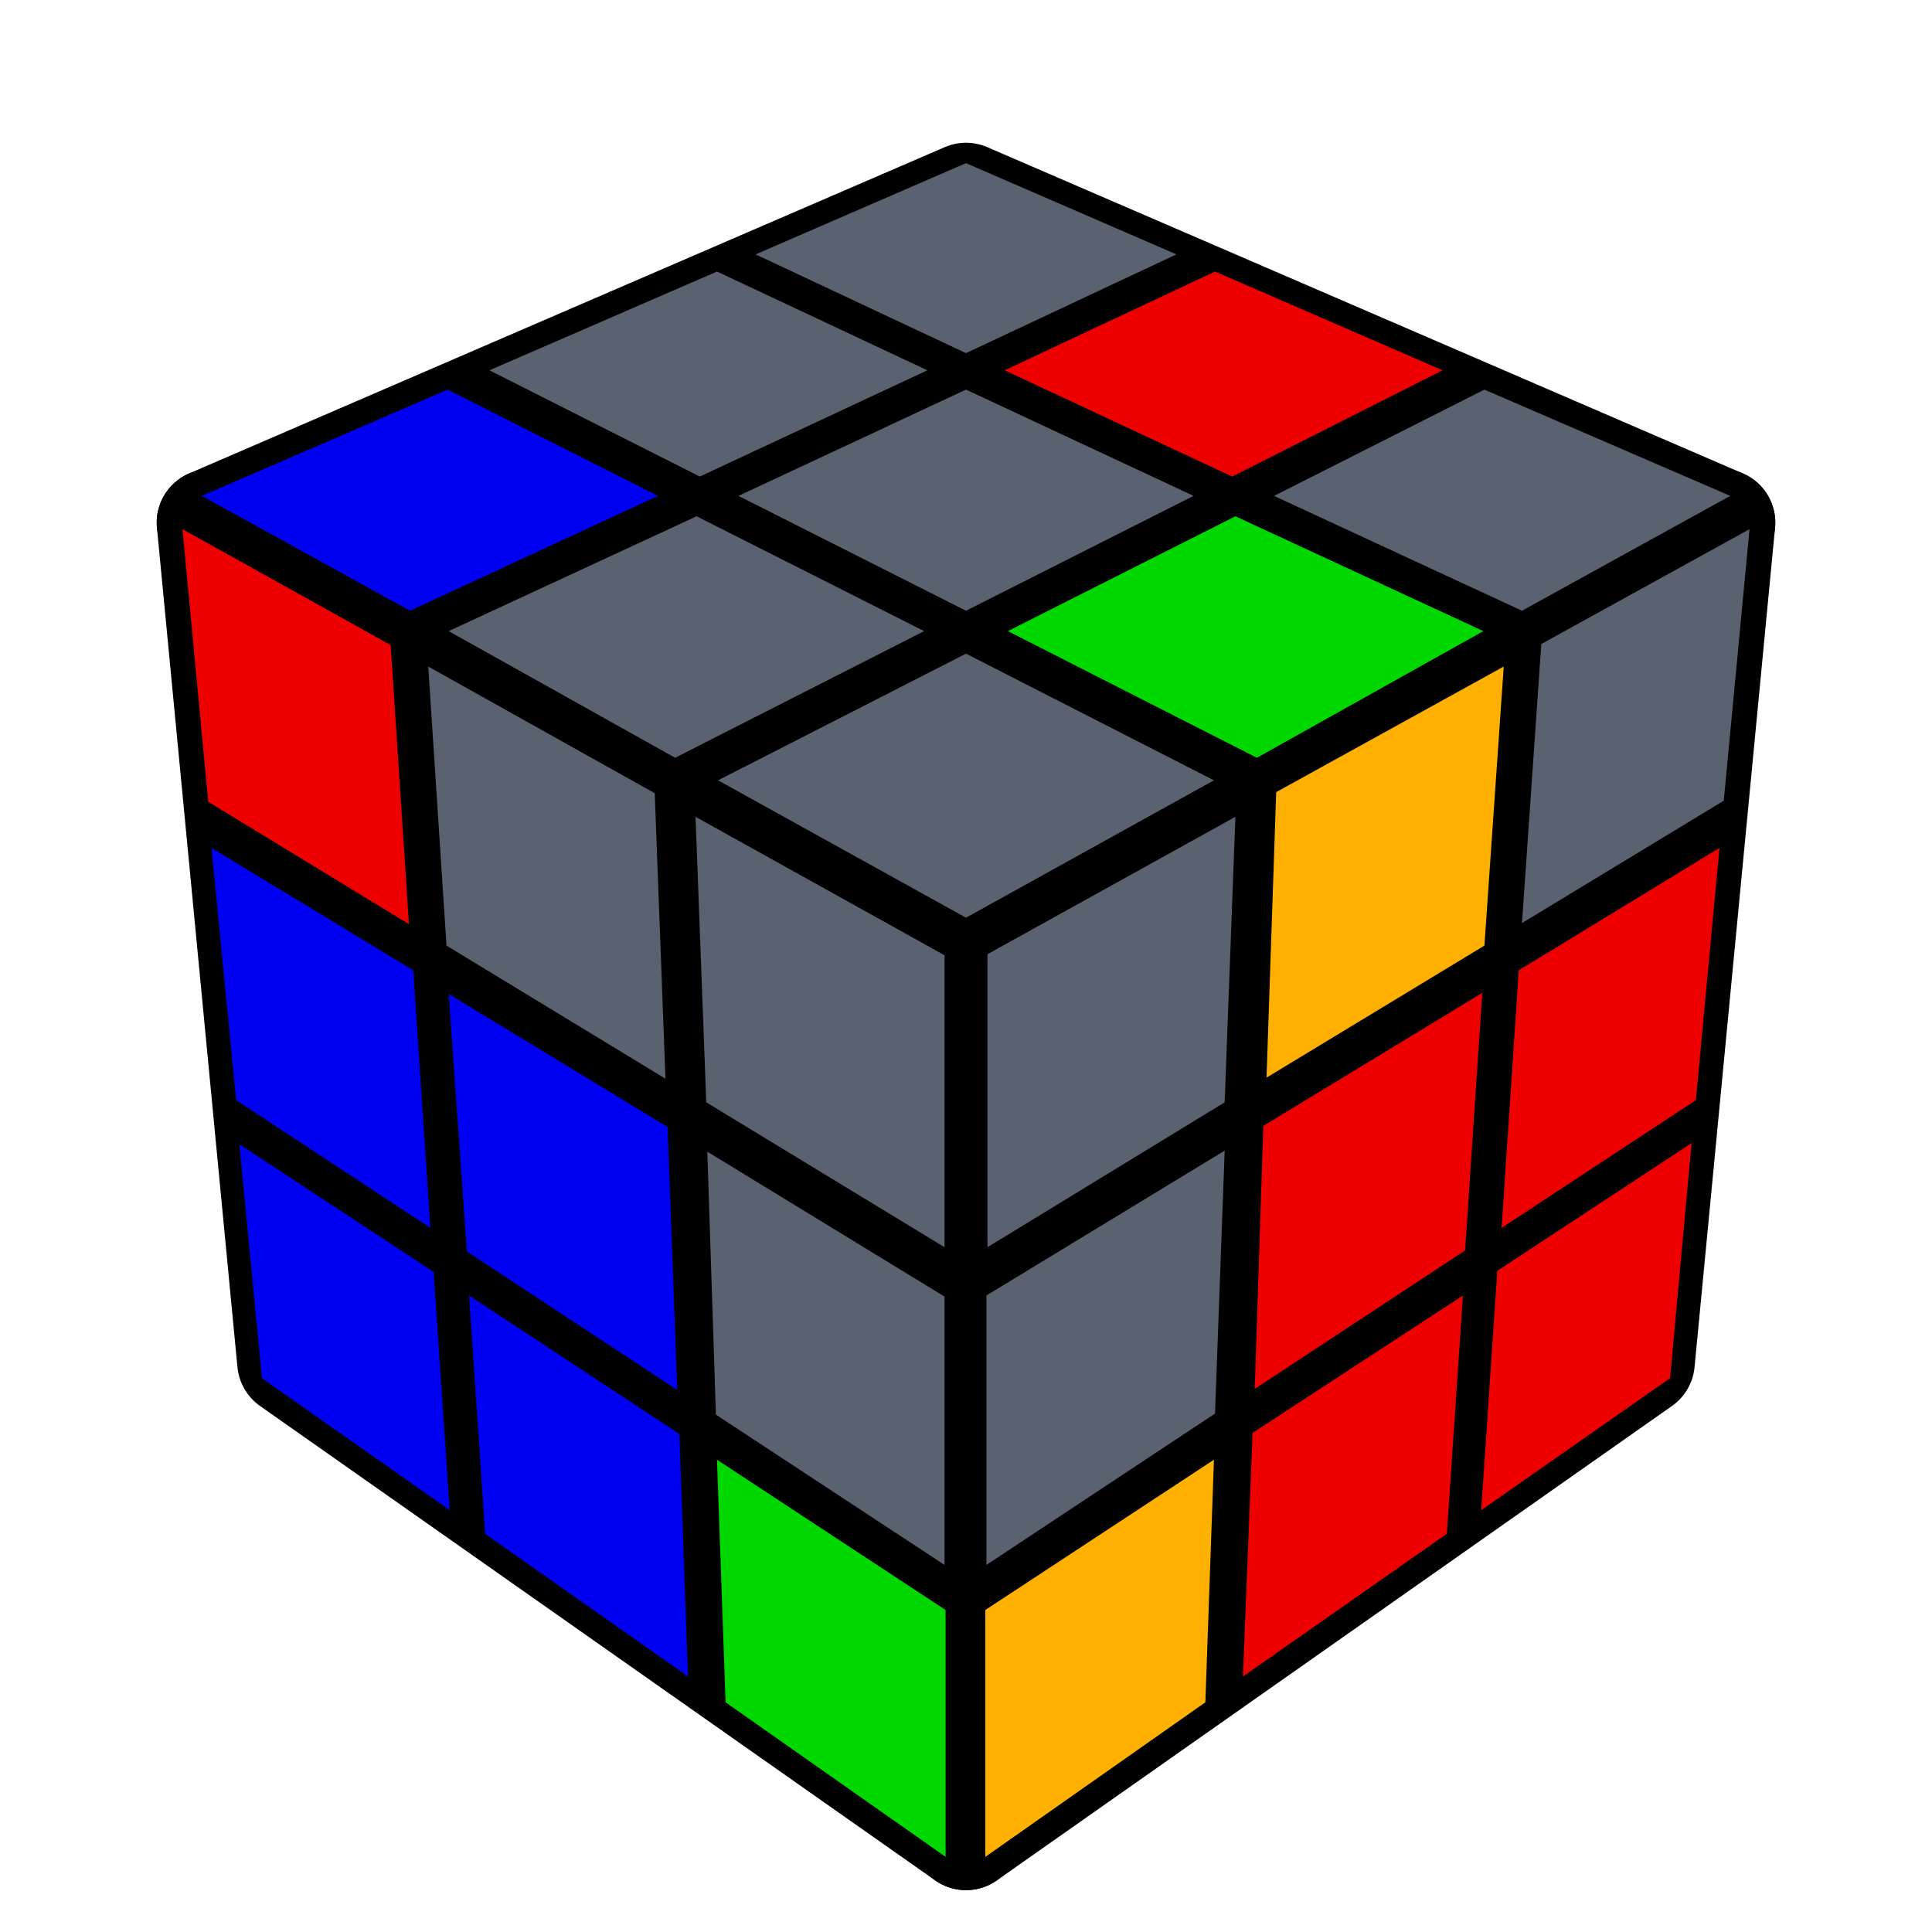
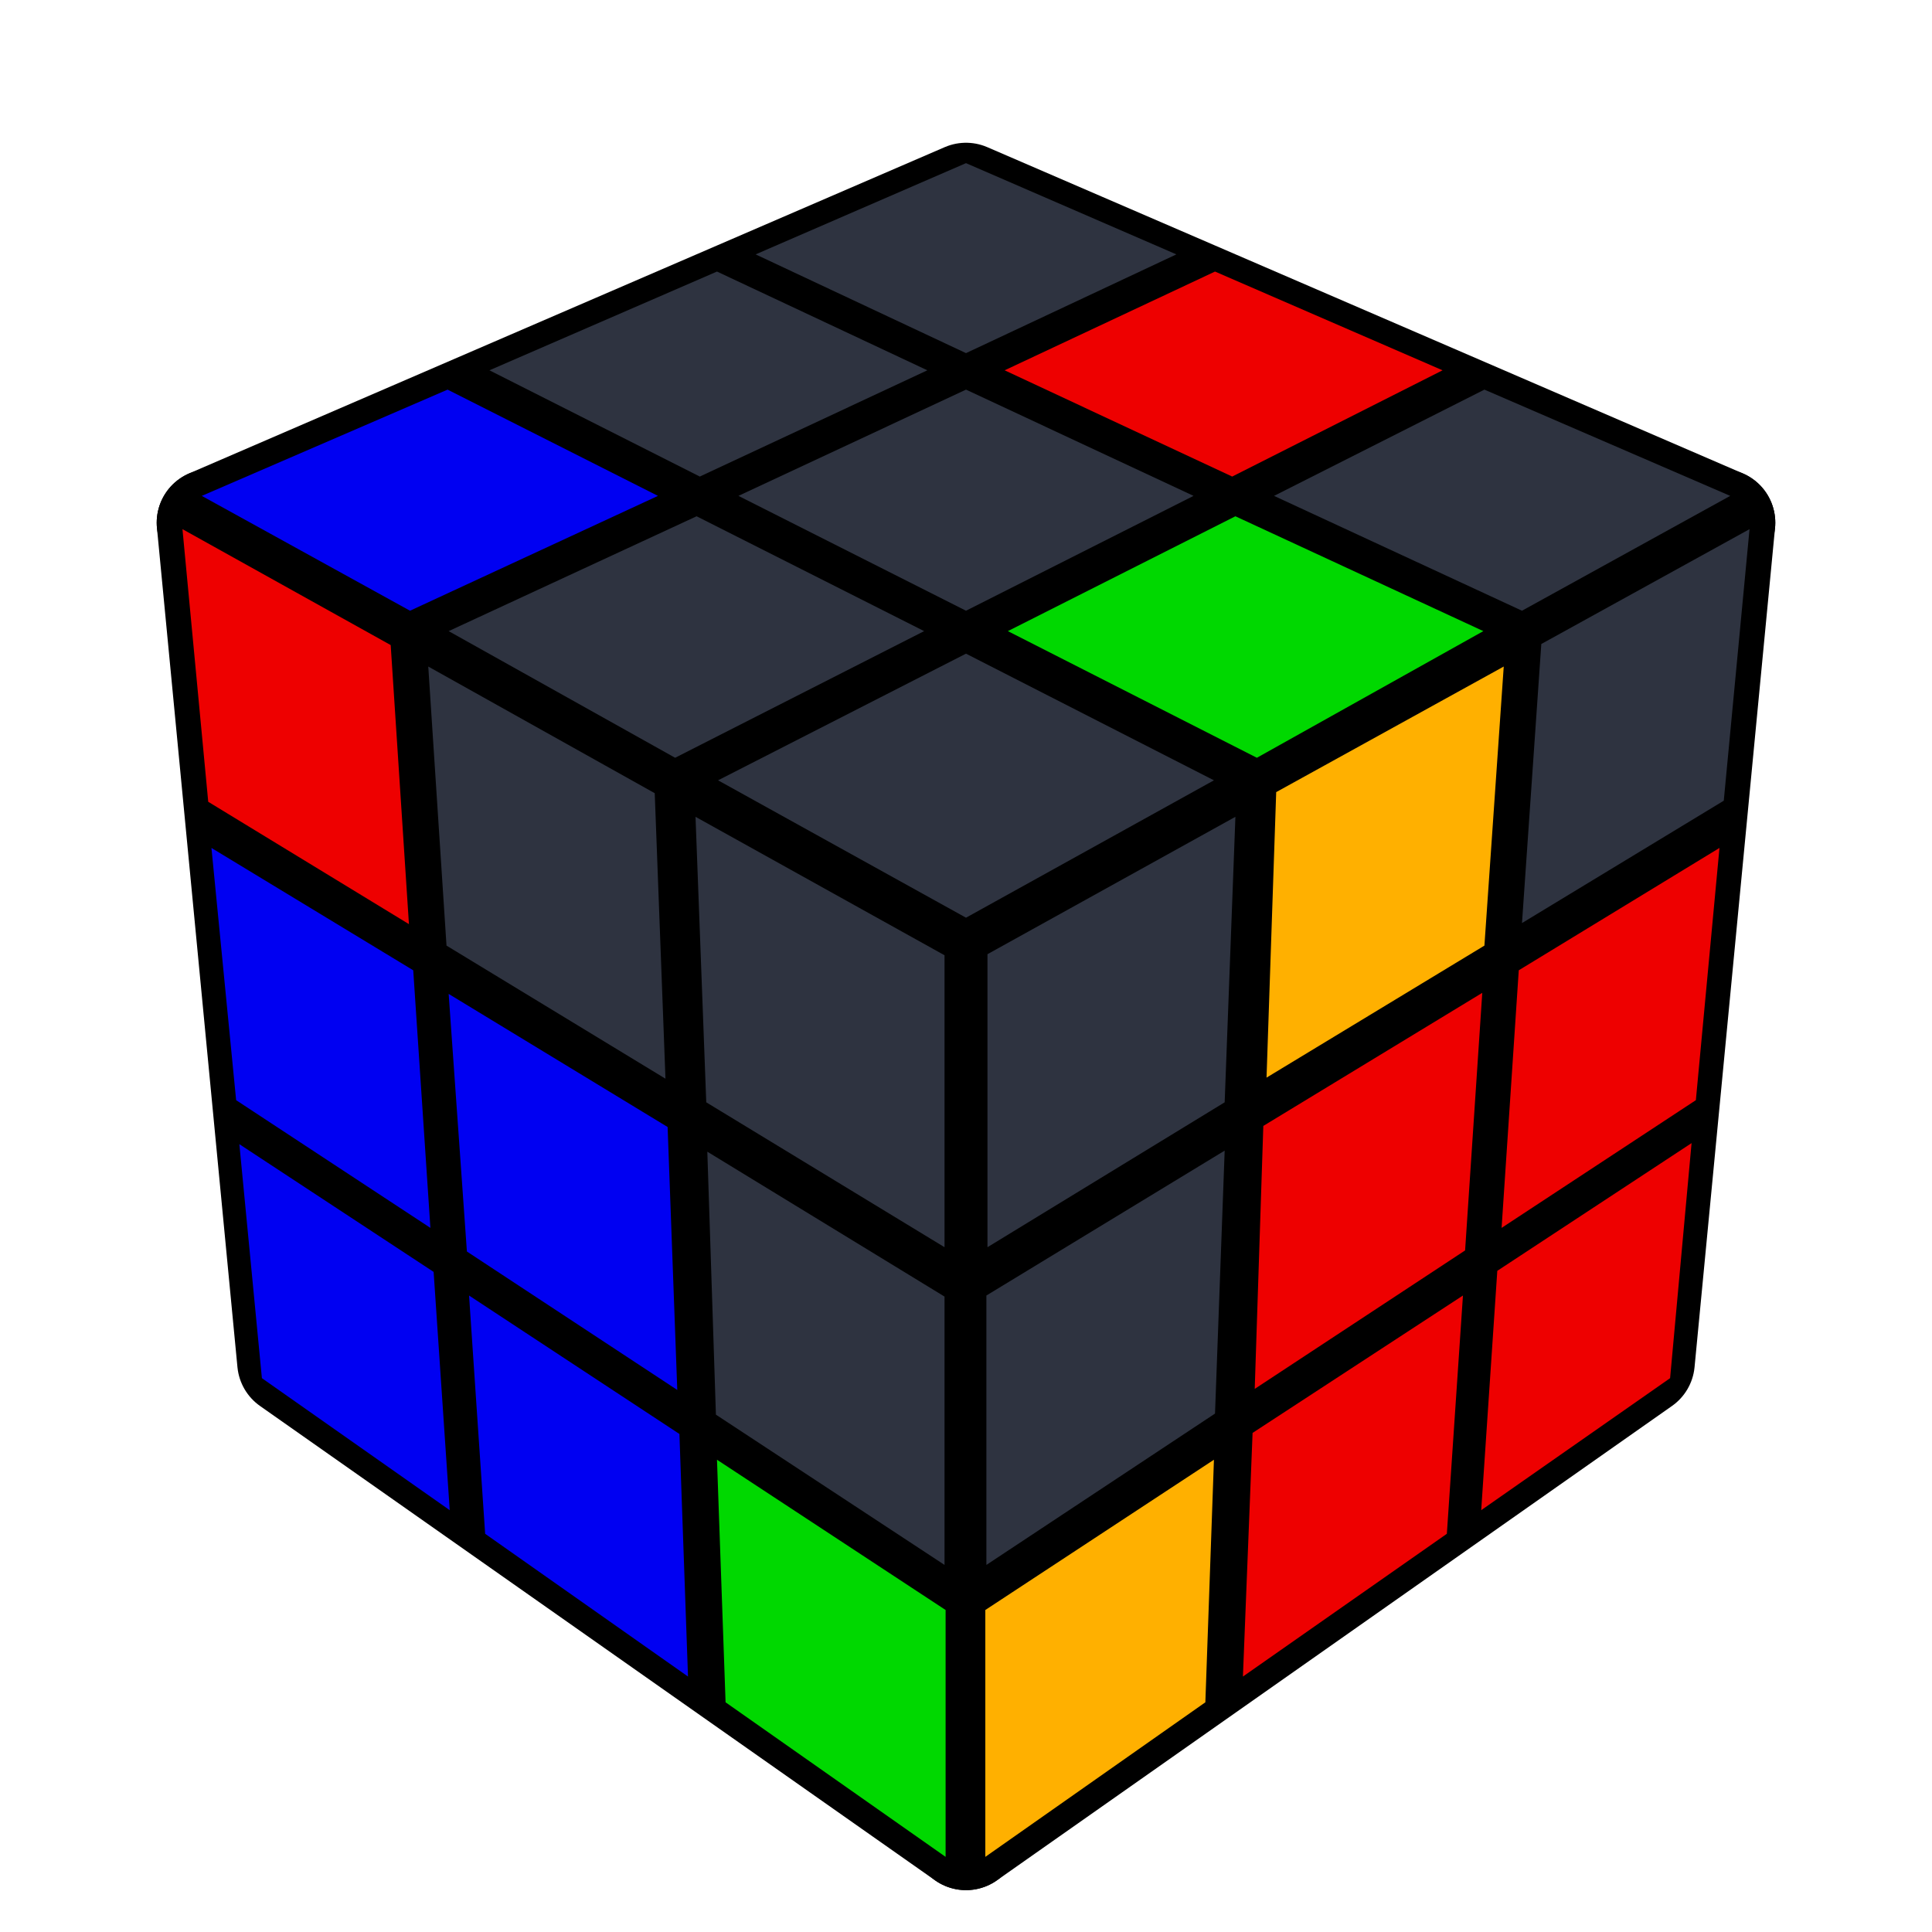
<svg xmlns="http://www.w3.org/2000/svg" version="1.1" width="180" height="180" viewBox="-0.9 -0.9 1.8 1.8">
  <g style="stroke-width:0.1;stroke-linejoin:round;opacity:1">
    <polygon fill="#000000" stroke="#000000" points="-4.9165444344952E-17,-0.717 0.704,-0.413 6.3108540577985E-17,-0.022 -0.704,-0.413" />
    <polygon fill="#000000" stroke="#000000" points="6.3108540577985E-17,-0.022 0.704,-0.413 0.629,0.369 5.5589468959362E-17,0.811" />
    <polygon fill="#000000" stroke="#000000" points="-0.704,-0.413 6.3108540577985E-17,-0.022 5.5589468959362E-17,0.811 -0.629,0.369" />
  </g>
  <g style="opacity:1;stroke-opacity:0.5;stroke-width:0;stroke-linejoin:round">
-     <polygon fill="#5A6270" stroke="#000000" points="-4.9439549272153E-17,-0.748 0.196,-0.663 -1.6979580126642E-17,-0.571 -0.196,-0.663" />
+     <polygon fill="#2E3340" stroke="#000000" points="-4.9439549272153E-17,-0.748 0.196,-0.663 -1.6979580126642E-17,-0.571 -0.196,-0.663" />
    <polygon fill="#EE0000" stroke="#000000" points="0.232,-0.647 0.444,-0.555 0.248,-0.456 0.036,-0.555" />
-     <polygon fill="#5A6270" stroke="#000000" points="0.483,-0.537 0.712,-0.438 0.518,-0.331 0.287,-0.438" />
-     <polygon fill="#5A6270" stroke="#000000" points="-0.232,-0.647 -0.036,-0.555 -0.248,-0.456 -0.444,-0.555" />
-     <polygon fill="#5A6270" stroke="#000000" points="-1.1906711768916E-17,-0.537 0.212,-0.438 1.3125827139793E-17,-0.331 -0.212,-0.438" />
+     <polygon fill="#2E3340" stroke="#000000" points="0.483,-0.537 0.712,-0.438 0.518,-0.331 0.287,-0.438" />
+     <polygon fill="#2E3340" stroke="#000000" points="-0.232,-0.647 -0.036,-0.555 -0.248,-0.456 -0.444,-0.555" />
+     <polygon fill="#2E3340" stroke="#000000" points="-1.1906711768916E-17,-0.537 0.212,-0.438 1.3125827139793E-17,-0.331 -0.212,-0.438" />
    <polygon fill="#00D800" stroke="#000000" points="0.251,-0.419 0.482,-0.312 0.271,-0.194 0.039,-0.312" />
    <polygon fill="#0000F2" stroke="#000000" points="-0.483,-0.537 -0.287,-0.438 -0.518,-0.331 -0.712,-0.438" />
-     <polygon fill="#5A6270" stroke="#000000" points="-0.251,-0.419 -0.039,-0.312 -0.271,-0.194 -0.482,-0.312" />
-     <polygon fill="#5A6270" stroke="#000000" points="1.9219742927126E-17,-0.291 0.231,-0.173 6.3251582941518E-17,-0.045 -0.231,-0.173" />
-     <polygon fill="#5A6270" stroke="#000000" points="0.02,-0.011 0.251,-0.139 0.241,0.127 0.02,0.262" />
+     <polygon fill="#2E3340" stroke="#000000" points="-0.251,-0.419 -0.039,-0.312 -0.271,-0.194 -0.482,-0.312" />
+     <polygon fill="#2E3340" stroke="#000000" points="1.9219742927126E-17,-0.291 0.231,-0.173 6.3251582941518E-17,-0.045 -0.231,-0.173" />
+     <polygon fill="#2E3340" stroke="#000000" points="0.02,-0.011 0.251,-0.139 0.241,0.127 0.02,0.262" />
    <polygon fill="#FFB000" stroke="#000000" points="0.289,-0.162 0.501,-0.279 0.483,-0.019 0.28,0.104" />
-     <polygon fill="#5A6270" stroke="#000000" points="0.536,-0.3 0.73,-0.407 0.706,-0.154 0.518,-0.04" />
-     <polygon fill="#5A6270" stroke="#000000" points="0.019,0.307 0.241,0.172 0.232,0.417 0.019,0.558" />
+     <polygon fill="#2E3340" stroke="#000000" points="0.536,-0.3 0.73,-0.407 0.706,-0.154 0.518,-0.04" />
+     <polygon fill="#2E3340" stroke="#000000" points="0.019,0.307 0.241,0.172 0.232,0.417 0.019,0.558" />
    <polygon fill="#EE0000" stroke="#000000" points="0.277,0.149 0.481,0.025 0.465,0.265 0.269,0.394" />
    <polygon fill="#EE0000" stroke="#000000" points="0.515,0.004 0.702,-0.11 0.68,0.125 0.499,0.244" />
    <polygon fill="#FFB000" stroke="#000000" points="0.018,0.6 0.231,0.46 0.223,0.686 0.018,0.83" />
    <polygon fill="#EE0000" stroke="#000000" points="0.267,0.435 0.463,0.307 0.448,0.529 0.258,0.662" />
    <polygon fill="#EE0000" stroke="#000000" points="0.495,0.284 0.676,0.165 0.656,0.384 0.48,0.507" />
    <polygon fill="#EE0000" stroke="#000000" points="-0.73,-0.407 -0.536,-0.299 -0.519,-0.039 -0.706,-0.153" />
-     <polygon fill="#5A6270" stroke="#000000" points="-0.501,-0.279 -0.29,-0.161 -0.28,0.105 -0.484,-0.019" />
-     <polygon fill="#5A6270" stroke="#000000" points="-0.252,-0.139 -0.02,-0.01 -0.02,0.262 -0.242,0.127" />
+     <polygon fill="#2E3340" stroke="#000000" points="-0.501,-0.279 -0.29,-0.161 -0.28,0.105 -0.484,-0.019" />
+     <polygon fill="#2E3340" stroke="#000000" points="-0.252,-0.139 -0.02,-0.01 -0.02,0.262 -0.242,0.127" />
    <polygon fill="#0000F2" stroke="#000000" points="-0.703,-0.11 -0.515,0.004 -0.499,0.244 -0.68,0.125" />
    <polygon fill="#0000F2" stroke="#000000" points="-0.482,0.026 -0.278,0.15 -0.269,0.395 -0.465,0.266" />
-     <polygon fill="#5A6270" stroke="#000000" points="-0.241,0.173 -0.02,0.308 -0.02,0.558 -0.233,0.418" />
+     <polygon fill="#2E3340" stroke="#000000" points="-0.241,0.173 -0.02,0.308 -0.02,0.558 -0.233,0.418" />
    <polygon fill="#0000F2" stroke="#000000" points="-0.677,0.166 -0.496,0.285 -0.481,0.507 -0.656,0.384" />
    <polygon fill="#0000F2" stroke="#000000" points="-0.463,0.307 -0.267,0.436 -0.259,0.662 -0.448,0.529" />
    <polygon fill="#00D800" stroke="#000000" points="-0.232,0.46 -0.019,0.6 -0.019,0.83 -0.224,0.686" />
  </g>
</svg>
